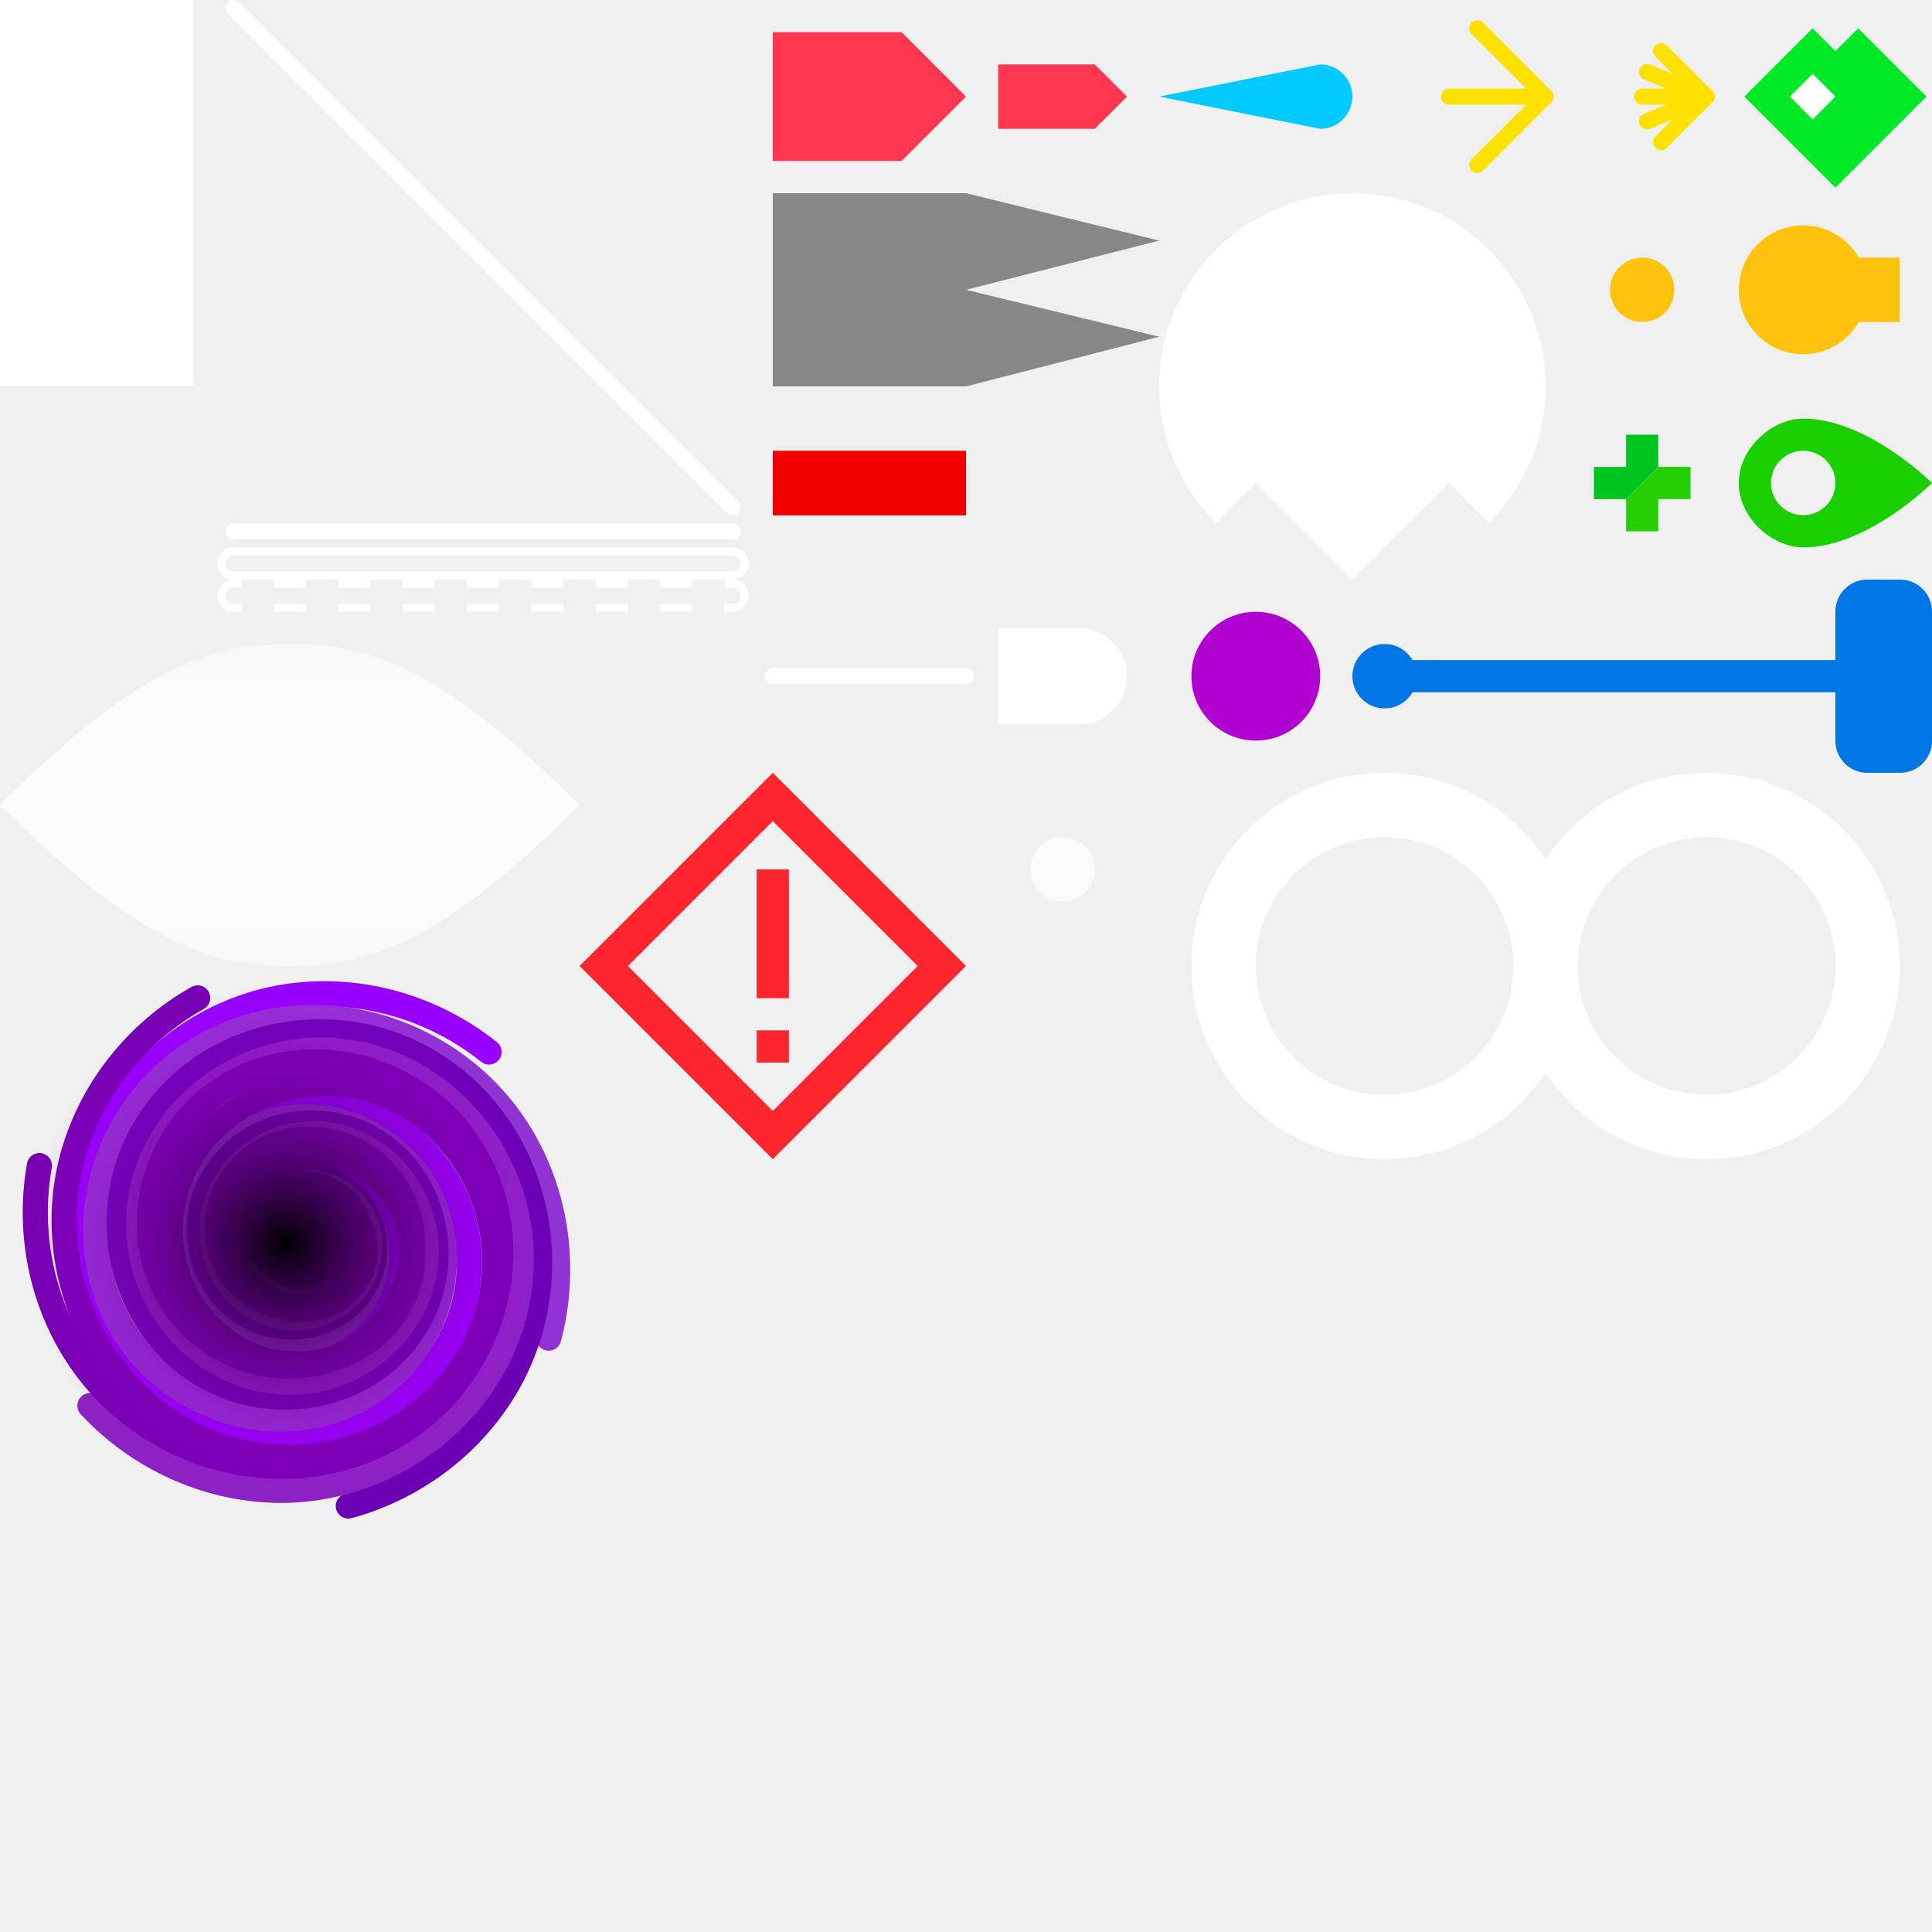
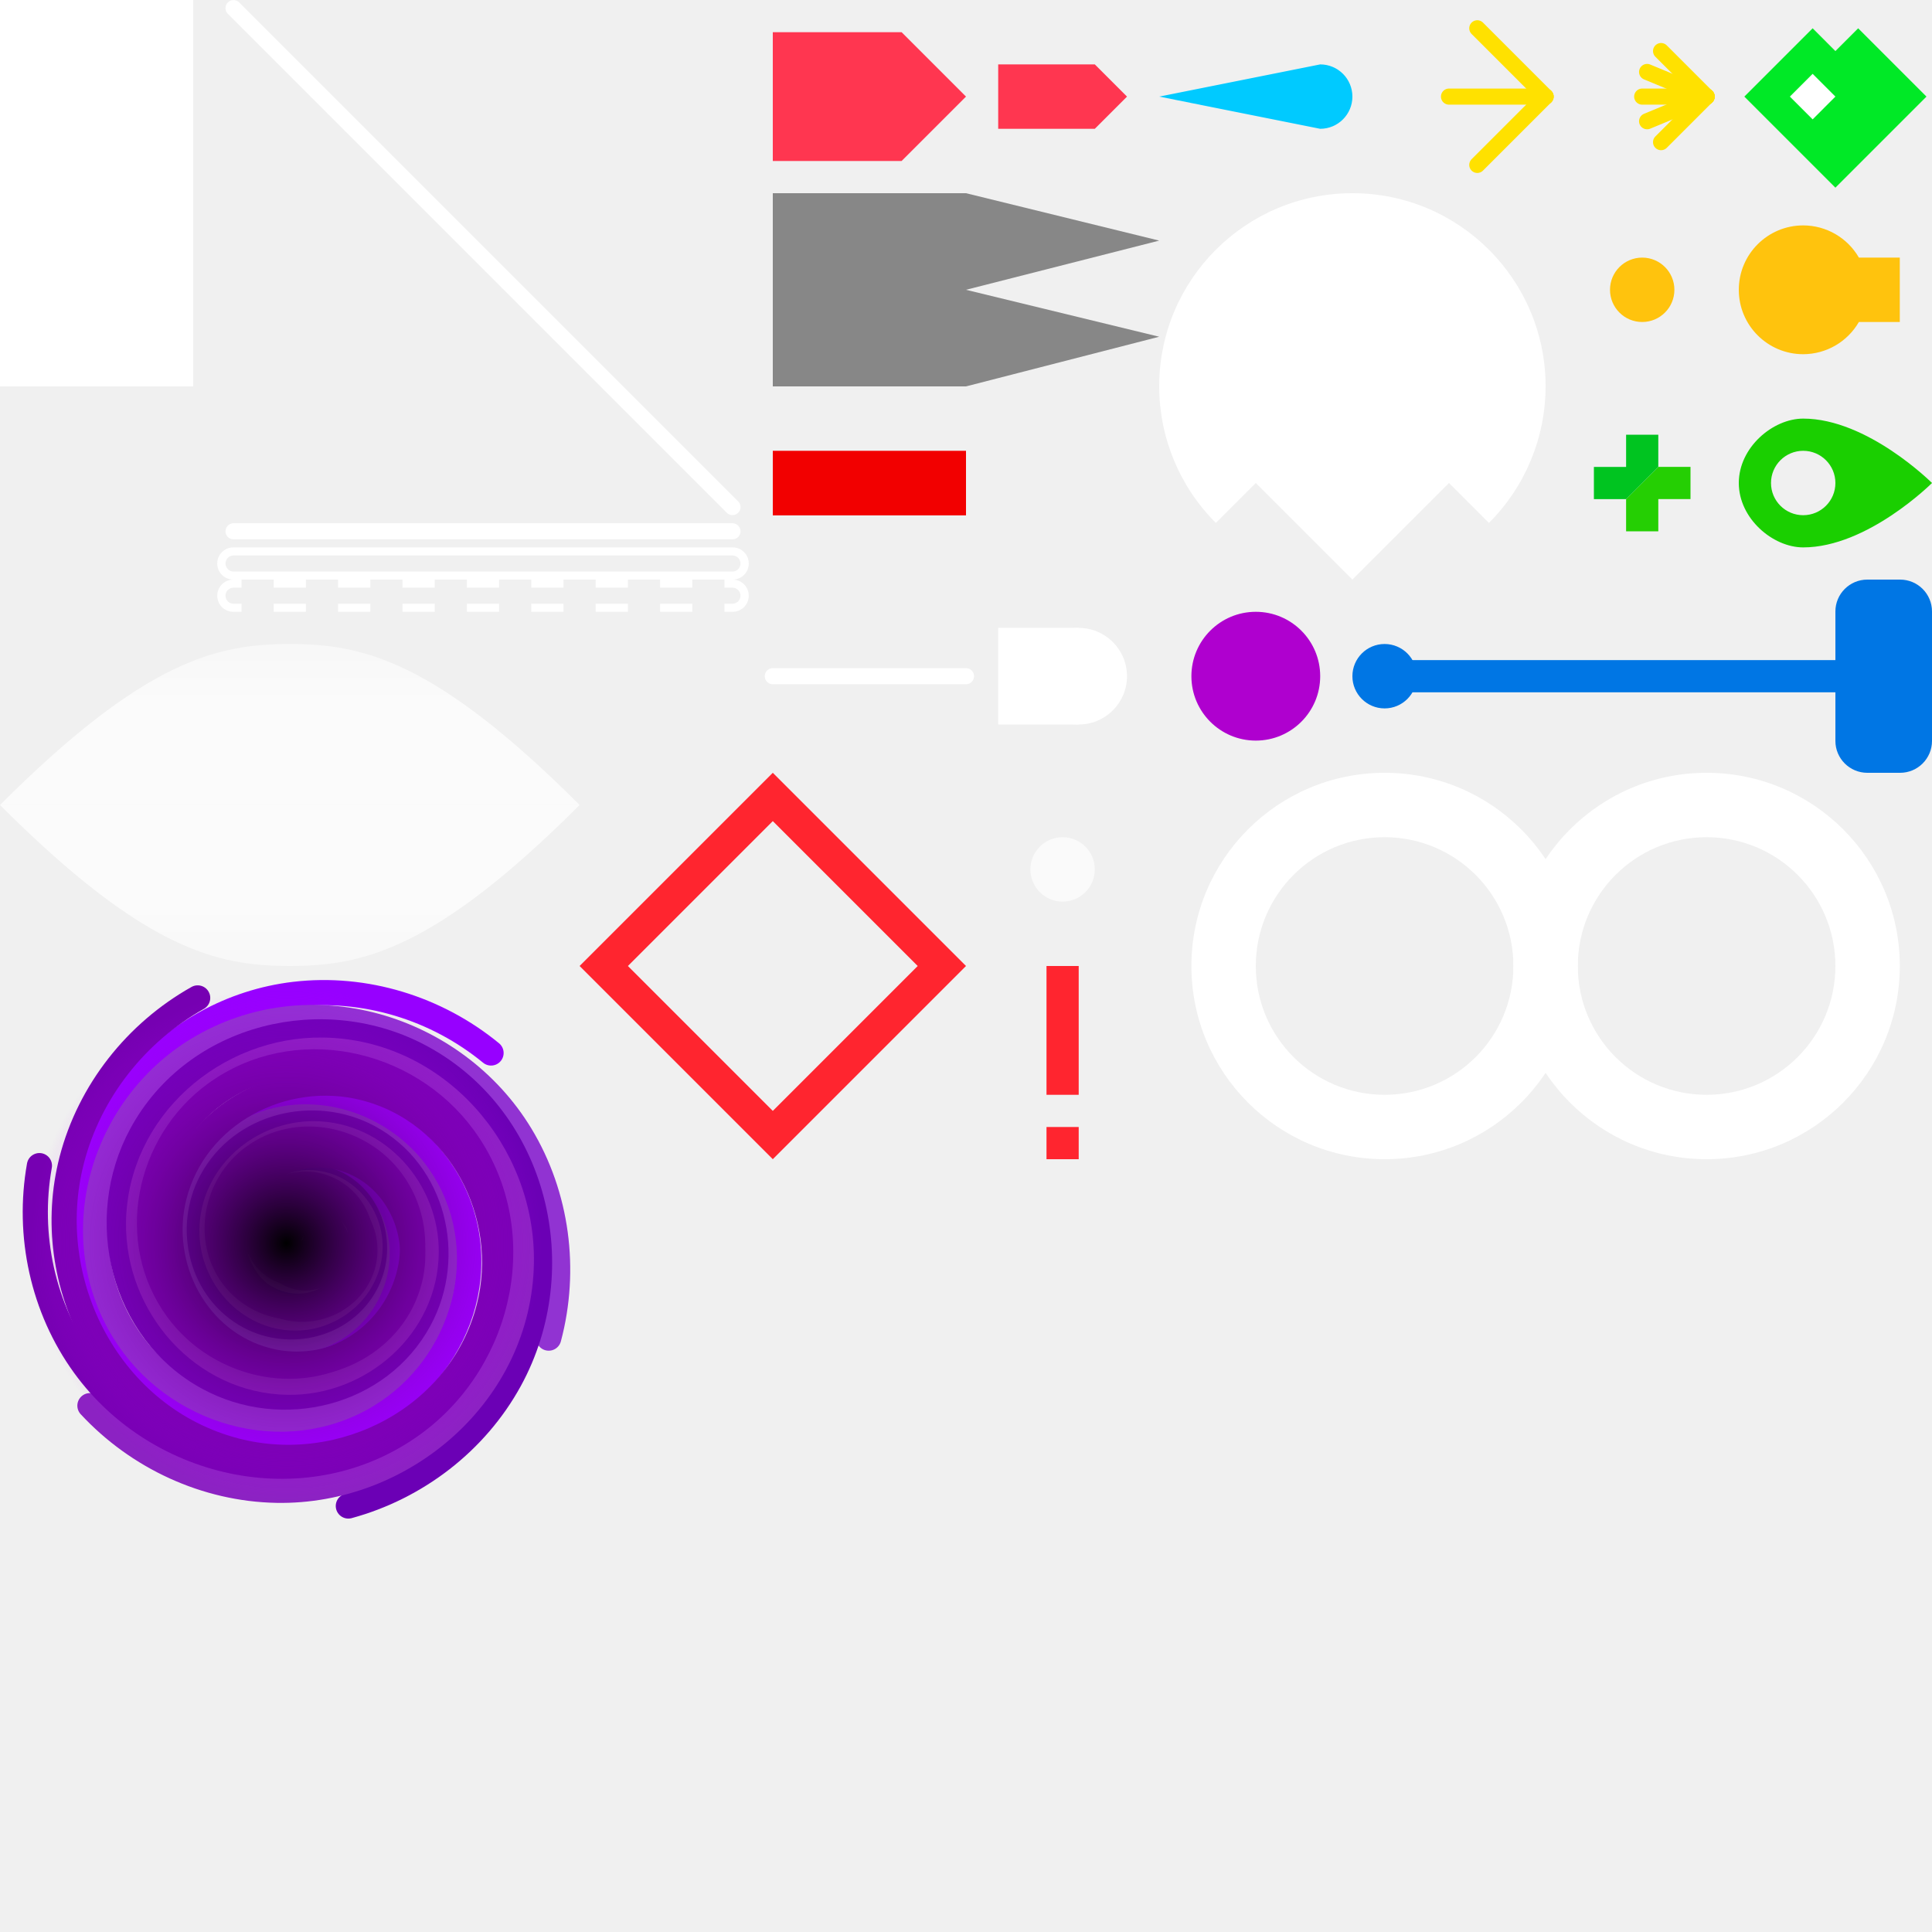
<svg xmlns="http://www.w3.org/2000/svg" xmlns:xlink="http://www.w3.org/1999/xlink" width="1920" height="1920" viewBox="0 0 508 508" version="1.1" id="svg8">
  <defs id="defs2">
    <linearGradient id="linearGradient4953">
      <stop style="stop-color:#000000;stop-opacity:1" offset="0" id="stop4949" />
      <stop style="stop-color:#c100ff;stop-opacity:0" offset="1" id="stop4951" />
    </linearGradient>
    <marker orient="auto" refY="0.0" refX="0.0" id="marker4883" style="overflow:visible;">
      <path id="path4881" d="M 0.0,0.0 L 5.0,-5.0 L -12.5,0.0 L 5.0,5.0 L 0.0,0.0 z " style="fill-rule:evenodd;stroke:#8000d5;stroke-width:1pt;stroke-opacity:1;fill:#8000d5;fill-opacity:1" transform="scale(0.8) rotate(180) translate(12.5,0)" />
    </marker>
    <marker orient="auto" refY="0.0" refX="0.0" id="Arrow1Lend" style="overflow:visible;">
      <path id="path4848" d="M 0.0,0.0 L 5.0,-5.0 L -12.5,0.0 L 5.0,5.0 L 0.0,0.0 z " style="fill-rule:evenodd;stroke:#8000d5;stroke-width:1pt;stroke-opacity:1;fill:#8000d5;fill-opacity:1" transform="scale(0.8) rotate(180) translate(12.5,0)" />
    </marker>
    <marker orient="auto" refY="0.0" refX="0.0" id="Arrow1Lstart" style="overflow:visible">
      <path id="path4540" d="M 0.0,0.0 L 5.0,-5.0 L -12.5,0.0 L 5.0,5.0 L 0.0,0.0 z " style="fill-rule:evenodd;stroke:#8000d5;stroke-width:1pt;stroke-opacity:1;fill:#8000d5;fill-opacity:1" transform="scale(0.8) translate(12.5,0)" />
    </marker>
    <marker orient="auto" refY="0.0" refX="0.0" id="Arrow2Lend" style="overflow:visible;">
      <path id="path4561" style="fill-rule:evenodd;stroke-width:0.625;stroke-linejoin:round;stroke:#8000d5;stroke-opacity:1;fill:#8000d5;fill-opacity:1" d="M 8.719,4.034 L -2.207,0.016 L 8.719,-4.002 C 6.973,-1.63 6.983,1.616 8.719,4.034 z " transform="scale(1.1) rotate(180) translate(1,0)" />
    </marker>
    <linearGradient id="linearGradient4563">
      <stop id="stop4559" offset="0" style="stop-color:#ffffff;stop-opacity:0.753" />
      <stop id="stop4561" offset="1" style="stop-color:#ffffff;stop-opacity:0;" />
    </linearGradient>
    <linearGradient xlink:href="#linearGradient4563" id="linearGradient4522" x1="127" y1="68.4" x2="127" y2="17.6" gradientUnits="userSpaceOnUse" gradientTransform="translate(-50.8,-93.13333)" />
    <linearGradient xlink:href="#linearGradient4563" id="linearGradient4567" gradientUnits="userSpaceOnUse" gradientTransform="matrix(1,0,0,-1,-50.8,94.46665)" x1="127" y1="68.4" x2="127" y2="17.6" />
    <radialGradient xlink:href="#linearGradient4953" id="radialGradient4955" cx="228.6" cy="119.2" fx="228.6" fy="119.2" r="76.2" gradientUnits="userSpaceOnUse" gradientTransform="matrix(0.8792194,-0.03938638,0.03970724,0.886382,-130.4059,19.22079)" />
  </defs>
  <g id="layer1" transform="translate(0,211)">
    <path style="color:#000000;font-style:normal;font-variant:normal;font-weight:normal;font-stretch:normal;font-size:medium;line-height:normal;font-family:sans-serif;font-variant-ligatures:normal;font-variant-position:normal;font-variant-caps:normal;font-variant-numeric:normal;font-variant-alternates:normal;font-feature-settings:normal;text-indent:0;text-align:start;text-decoration:none;text-decoration-line:none;text-decoration-style:solid;text-decoration-color:#000000;letter-spacing:normal;word-spacing:normal;text-transform:none;writing-mode:lr-tb;direction:ltr;text-orientation:mixed;dominant-baseline:auto;baseline-shift:baseline;text-anchor:start;white-space:normal;shape-padding:0;clip-rule:nonzero;display:inline;overflow:visible;visibility:visible;opacity:1;isolation:auto;mix-blend-mode:normal;color-interpolation:sRGB;color-interpolation-filters:linearRGB;solid-color:#000000;solid-opacity:1;vector-effect:none;fill:#ffffff;fill-opacity:1;fill-rule:nonzero;stroke:none;stroke-width:8.467;stroke-linecap:round;stroke-linejoin:round;stroke-miterlimit:4;stroke-dasharray:none;stroke-dashoffset:0;stroke-opacity:1;paint-order:normal;color-rendering:auto;image-rendering:auto;shape-rendering:auto;text-rendering:auto;enable-background:accumulate" d="m 61.412,-67.067 a 4.234,4.234 0 1 0 0,8.467 H 192.588 a 4.234,4.234 0 1 0 0,-8.467 z m -0.002,2.117 H 192.586 a 2.117,2.117 0 1 1 0,4.234 H 61.41 a 2.117,2.117 0 1 1 0,-4.234 z" id="path4489" />
    <path style="opacity:1;fill:#ff3650;fill-opacity:1;stroke:none;stroke-width:4.233;stroke-linecap:round;stroke-linejoin:round;stroke-miterlimit:4;stroke-dasharray:none;stroke-dashoffset:0;stroke-opacity:1;paint-order:normal" d="m 203.2,-202.533 h 33.867 L 254,-185.6 237.067,-168.667 H 203.2 Z" id="path4493" />
    <path style="opacity:1;fill:none;fill-opacity:1;stroke:#ffe100;stroke-width:4.233;stroke-linecap:round;stroke-linejoin:round;stroke-miterlimit:4;stroke-dasharray:none;stroke-dashoffset:0;stroke-opacity:1;paint-order:normal" d="M 388.439,-167.64 406.4,-185.6" id="path4495" />
    <path style="opacity:1;fill:none;fill-opacity:1;stroke:#ffe100;stroke-width:4.233;stroke-linecap:round;stroke-linejoin:round;stroke-miterlimit:4;stroke-dasharray:none;stroke-dashoffset:0;stroke-opacity:1;paint-order:normal" d="m 406.4,-185.6 -17.961,-17.961" id="path4499" />
    <path style="opacity:1;fill:none;fill-opacity:1;stroke:#ffe100;stroke-width:4.233;stroke-linecap:round;stroke-linejoin:round;stroke-miterlimit:4;stroke-dasharray:none;stroke-dashoffset:0;stroke-opacity:1;paint-order:normal" d="m 381,-185.6 h 25.4" id="path4495-4" />
    <path style="opacity:1;fill:#00caff;fill-opacity:1;stroke:none;stroke-width:4.233;stroke-linecap:round;stroke-linejoin:round;stroke-miterlimit:4;stroke-dasharray:none;stroke-dashoffset:0;stroke-opacity:1;paint-order:normal" d="m 347.133,-194.067 a 8.467,8.467 0 0 1 8.467,8.467 8.467,8.467 0 0 1 -8.467,8.467 L 304.8,-185.6 Z" id="path4516" />
    <path style="opacity:1;fill:none;fill-opacity:1;stroke:#ffe100;stroke-width:4.233;stroke-linecap:round;stroke-linejoin:round;stroke-miterlimit:4;stroke-dasharray:none;stroke-dashoffset:0;stroke-opacity:1;paint-order:normal" d="m 436.76,-173.626 11.974,-11.974" id="path4495-45" />
    <path style="opacity:1;fill:none;fill-opacity:1;stroke:#ffe100;stroke-width:4.233;stroke-linecap:round;stroke-linejoin:round;stroke-miterlimit:4;stroke-dasharray:none;stroke-dashoffset:0;stroke-opacity:1;paint-order:normal" d="m 448.733,-185.6 -11.974,-11.974" id="path4499-1" />
    <path style="opacity:1;fill:none;fill-opacity:1;stroke:#ffe100;stroke-width:4.233;stroke-linecap:round;stroke-linejoin:round;stroke-miterlimit:4;stroke-dasharray:none;stroke-dashoffset:0;stroke-opacity:1;paint-order:normal" d="m 431.8,-185.6 h 16.933" id="path4495-45-4" />
    <path id="path4560" d="m 433.089,-192.08 15.644,6.48" style="opacity:1;fill:none;fill-opacity:1;stroke:#ffe100;stroke-width:4.233;stroke-linecap:round;stroke-linejoin:round;stroke-miterlimit:4;stroke-dasharray:none;stroke-dashoffset:0;stroke-opacity:1;paint-order:normal" />
    <path style="opacity:1;fill:none;fill-opacity:1;stroke:#ffe100;stroke-width:4.233;stroke-linecap:round;stroke-linejoin:round;stroke-miterlimit:4;stroke-dasharray:none;stroke-dashoffset:0;stroke-opacity:1;paint-order:normal" d="m 433.089,-179.12 15.644,-6.48" id="path4562" />
    <rect style="opacity:1;fill:#ffffff;fill-opacity:1;stroke:none;stroke-width:4.233;stroke-linecap:round;stroke-linejoin:round;stroke-miterlimit:4;stroke-dasharray:none;stroke-dashoffset:0;stroke-opacity:1;paint-order:normal" id="rect4564" width="50.8" height="50.8" x="1.8147523e-007" y="-160.2" />
    <path style="opacity:1;fill:#ff3650;fill-opacity:1;stroke:none;stroke-width:4.233;stroke-linecap:round;stroke-linejoin:round;stroke-miterlimit:4;stroke-dasharray:none;stroke-dashoffset:0;stroke-opacity:1;paint-order:normal" d="m 262.467,-194.067 h 25.4 l 8.467,8.467 -8.467,8.467 h -25.4 v -16.933" id="path4568" />
    <path style="opacity:1;fill:#00e926;fill-opacity:1;stroke:none;stroke-width:4.233;stroke-linecap:round;stroke-linejoin:round;stroke-miterlimit:4;stroke-dasharray:none;stroke-dashoffset:0;stroke-opacity:1;paint-order:normal" d="m 458.653,-185.6 5.987,5.987 17.961,17.961 17.961,-17.961 5.987,-5.987 -17.961,-17.961 -5.987,5.987 -5.987,-5.987 z" id="rect4572" />
    <rect style="opacity:1;fill:#ffffff;fill-opacity:1;stroke:none;stroke-width:4.233;stroke-linecap:round;stroke-linejoin:round;stroke-miterlimit:4;stroke-dasharray:none;stroke-dashoffset:0;stroke-opacity:1;paint-order:normal" id="rect4579" width="8.467" height="8.467" x="464.022" y="201.544" transform="rotate(-45)" />
    <path style="opacity:1;fill:none;fill-opacity:1;stroke:#ffffff;stroke-width:4.233;stroke-linecap:round;stroke-linejoin:round;stroke-miterlimit:4;stroke-dasharray:none;stroke-dashoffset:0;stroke-opacity:1;paint-order:normal" d="M 61.405,-208.862 192.595,-77.671" id="path4489-9" />
    <rect style="opacity:1;fill:#ffffff;fill-opacity:1;stroke:none;stroke-width:4.233;stroke-linecap:round;stroke-linejoin:round;stroke-miterlimit:4;stroke-dasharray:none;stroke-dashoffset:0;stroke-opacity:1;paint-order:normal" id="rect4564-4" width="50.8" height="50.8" x="1.8146753e-007" y="-211" />
    <path style="opacity:1;fill:#ffc30d;fill-opacity:1;stroke:none;stroke-width:4.233;stroke-linecap:round;stroke-linejoin:round;stroke-miterlimit:4;stroke-dasharray:none;stroke-dashoffset:0;stroke-opacity:1;paint-order:normal" d="m 474.133,-151.733 a 16.933,16.933 0 0 1 14.647,8.467 h 10.753 v 16.933 h -10.76 a 16.933,16.933 0 0 1 -14.64,8.467 16.933,16.933 0 0 1 -16.933,-16.933 16.933,16.933 0 0 1 16.933,-16.933 z" id="path4572" />
    <path style="opacity:1;fill:#6c6c6c;fill-opacity:1;stroke:none;stroke-width:4.233;stroke-linecap:round;stroke-linejoin:round;stroke-miterlimit:4;stroke-dasharray:none;stroke-dashoffset:0;stroke-opacity:1;paint-order:normal" id="path4581" d="m -133.398,-234.331 1.307,15.598 -13.91,-7.177 -4.761,14.911 -10.105,-11.954 -10.105,11.954 -4.761,-14.911 -13.91,7.177 1.307,-15.598 -15.598,1.307 7.177,-13.91 -14.911,-4.761 11.954,-10.105 -11.954,-10.105 14.911,-4.761 -7.177,-13.91 15.598,1.307 -1.307,-15.598 13.91,7.177 4.761,-14.911 10.105,11.954 10.105,-11.954 4.761,14.911 13.91,-7.177 -1.307,15.598 15.598,-1.307 -7.177,13.91 14.911,4.761 -11.954,10.105 11.954,10.105 -14.911,4.761 7.177,13.91 z" />
    <path style="opacity:1;fill:#ffffff;fill-opacity:0.987;stroke:none;stroke-width:4.233;stroke-linecap:round;stroke-linejoin:round;stroke-miterlimit:4;stroke-dasharray:none;stroke-dashoffset:0;stroke-opacity:1;paint-order:normal" d="M -105.682,59.933 H -4.082 V 161.533 l -16.933,-16.933 -16.933,16.933 -16.933,-16.933 -16.933,16.933 -16.933,-16.933 -16.933,16.933 V 59.933" id="path4583" />
    <path style="opacity:1;fill:#23ce00;fill-opacity:0.987;stroke:none;stroke-width:4.233;stroke-linecap:round;stroke-linejoin:round;stroke-miterlimit:4;stroke-dasharray:none;stroke-dashoffset:0;stroke-opacity:1;paint-order:normal" d="m 427.567,-79.767 v 8.467 h 8.467 v -8.467 H 444.5 v -8.467 h -8.467 z" id="rect4585" />
    <path style="opacity:1;fill:#00c420;fill-opacity:1;stroke:none;stroke-width:4.233;stroke-linecap:round;stroke-linejoin:round;stroke-miterlimit:4;stroke-dasharray:none;stroke-dashoffset:0;stroke-opacity:1;paint-order:normal" d="m 436.033,-88.233 v -8.467 h -8.467 v 8.467 H 419.1 v 8.467 h 8.467 z" id="rect4585-0" />
    <path style="opacity:1;fill:url(#linearGradient4522);fill-opacity:1;stroke:none;stroke-width:4.233;stroke-linecap:round;stroke-linejoin:round;stroke-miterlimit:4;stroke-dasharray:none;stroke-dashoffset:0;stroke-opacity:1;paint-order:normal" d="m 76.2,-41.667 c -19.05,0 -38.1,4.233 -76.2,42.333 h 152.4 c -38.1,-38.1 -57.15,-42.333 -76.2,-42.333 z" id="path4514" />
    <path id="path4565" d="M 76.2,43 C 57.15,43 38.1,38.767 0,0.667 h 152.4 c -38.1,38.1 -57.15,42.333 -76.2,42.333 z" style="opacity:1;fill:url(#linearGradient4567);fill-opacity:1;stroke:none;stroke-width:4.233;stroke-linecap:round;stroke-linejoin:round;stroke-miterlimit:4;stroke-dasharray:none;stroke-dashoffset:0;stroke-opacity:1;paint-order:normal" />
    <rect style="opacity:1;fill:#ffffff;fill-opacity:1;stroke:none;stroke-width:4.233;stroke-linecap:round;stroke-linejoin:round;stroke-miterlimit:4;stroke-dasharray:none;stroke-dashoffset:0;stroke-opacity:1;paint-order:normal" id="rect4521" width="21.158" height="25.4" x="262.467" y="-45.9" />
    <circle style="opacity:1;fill:#ffffff;fill-opacity:1;stroke:none;stroke-width:4.233;stroke-linecap:round;stroke-linejoin:round;stroke-miterlimit:4;stroke-dasharray:none;stroke-dashoffset:0;stroke-opacity:1;paint-order:normal" id="path4523" cx="283.633" cy="-33.2" r="12.7" />
    <rect style="opacity:1;fill:#ffffff;fill-opacity:1;stroke:none;stroke-width:4.233;stroke-linecap:round;stroke-linejoin:round;stroke-miterlimit:4;stroke-dasharray:none;stroke-dashoffset:0;stroke-opacity:1;paint-order:normal" id="rect4525" width="50.8" height="50.8" x="-2.018" y="-129.88" transform="rotate(-45)" />
    <circle style="opacity:1;fill:#ffc30d;fill-opacity:1;stroke:none;stroke-width:4.233;stroke-linecap:round;stroke-linejoin:round;stroke-miterlimit:4;stroke-dasharray:none;stroke-dashoffset:0;stroke-opacity:1;paint-order:normal" id="path4517" cx="431.8" cy="-134.8" r="8.467" />
    <path style="opacity:1;fill:#1acf00;fill-opacity:1;stroke:none;stroke-width:4.233;stroke-linecap:round;stroke-linejoin:round;stroke-miterlimit:4;stroke-dasharray:none;stroke-dashoffset:0;stroke-opacity:1;paint-order:normal" d="m 474.133,-100.933 c -7.982,0 -16.933,7.581 -16.933,16.933 0,9.352 8.951,16.933 16.933,16.933 16.933,-5e-6 33.867,-16.933 33.867,-16.933 0,0 -16.933,-16.933 -33.867,-16.933 z m 0,8.467 a 8.467,8.467 0 0 1 8.467,8.467 8.467,8.467 0 0 1 -8.467,8.467 8.467,8.467 0 0 1 -8.467,-8.467 8.467,8.467 0 0 1 8.467,-8.467 z" id="path4516-7" />
    <rect style="opacity:1;fill:#0076e4;fill-opacity:1;stroke:none;stroke-width:4.233;stroke-linecap:round;stroke-linejoin:round;stroke-miterlimit:4;stroke-dasharray:none;stroke-dashoffset:0;stroke-opacity:1;paint-order:normal" id="rect4531" width="143.933" height="8.467" x="364.067" y="-37.433" />
    <rect style="opacity:1;fill:#0076e4;fill-opacity:1;stroke:none;stroke-width:4.233;stroke-linecap:round;stroke-linejoin:round;stroke-miterlimit:4;stroke-dasharray:none;stroke-dashoffset:0;stroke-opacity:1;paint-order:normal" id="rect4533" width="25.4" height="50.8" x="482.6" y="-58.6" ry="8.386" />
    <circle style="opacity:1;fill:#0076e4;fill-opacity:1;stroke:none;stroke-width:4.233;stroke-linecap:round;stroke-linejoin:round;stroke-miterlimit:4;stroke-dasharray:none;stroke-dashoffset:0;stroke-opacity:1;paint-order:normal" id="path4539" cx="364.067" cy="-33.2" r="8.467" />
    <ellipse style="opacity:1;fill:#af00cf;fill-opacity:1;stroke:none;stroke-width:4.233;stroke-linecap:round;stroke-linejoin:round;stroke-miterlimit:4;stroke-dasharray:none;stroke-dashoffset:0;stroke-opacity:1;paint-order:normal" id="path4541" cx="330.2" cy="-33.2" rx="16.933" ry="16.933" />
    <ellipse style="opacity:1;fill:#ffffff;fill-opacity:0.667;stroke:none;stroke-width:4.233;stroke-linecap:round;stroke-linejoin:round;stroke-miterlimit:4;stroke-dasharray:none;stroke-dashoffset:0;stroke-opacity:1;paint-order:normal" id="path4543" cx="-17.6" cy="279.4" transform="rotate(-90)" rx="8.467" ry="8.467" />
    <path style="opacity:1;fill:#ffffff;fill-opacity:1;stroke:none;stroke-width:4.233;stroke-linecap:round;stroke-linejoin:round;stroke-miterlimit:4;stroke-dasharray:none;stroke-dashoffset:0;stroke-opacity:1;paint-order:normal" d="m 364.067,-7.8 a 50.8,50.8 0 0 0 -50.8,50.8 50.8,50.8 0 0 0 50.8,50.8 50.8,50.8 0 0 0 50.8,-50.8 50.8,50.8 0 0 0 -50.8,-50.8 z m 0,16.933 A 33.867,33.867 0 0 1 397.933,43 33.867,33.867 0 0 1 364.067,76.867 33.867,33.867 0 0 1 330.2,43 33.867,33.867 0 0 1 364.067,9.133 Z" id="path4547" />
    <path id="path4552" d="m 448.733,-7.8 a 50.8,50.8 0 0 0 -50.8,50.8 50.8,50.8 0 0 0 50.8,50.8 50.8,50.8 0 0 0 50.8,-50.8 50.8,50.8 0 0 0 -50.8,-50.8 z m 0,16.933 A 33.867,33.867 0 0 1 482.6,43 33.867,33.867 0 0 1 448.733,76.867 33.867,33.867 0 0 1 414.867,43 33.867,33.867 0 0 1 448.733,9.133 Z" style="opacity:1;fill:#ffffff;fill-opacity:1;stroke:none;stroke-width:4.233;stroke-linecap:round;stroke-linejoin:round;stroke-miterlimit:4;stroke-dasharray:none;stroke-dashoffset:0;stroke-opacity:1;paint-order:normal" />
    <path style="opacity:1;fill:#ffffff;fill-opacity:1;stroke:none;stroke-width:4.233;stroke-linecap:round;stroke-linejoin:round;stroke-miterlimit:4;stroke-dasharray:none;stroke-dashoffset:0;stroke-opacity:1;paint-order:normal" d="m 618.067,26.067 c -23.923,1.085 -50.8,22.744 -50.8,50.8 10e-6,28.056 26.877,49.715 50.8,50.8 22.02,0.999 50.8,-42.333 50.8,-42.333 0,0 28.78,43.332 50.8,42.333 23.923,-1.085 50.8,-22.744 50.8,-50.8 0,-28.056 -26.877,-49.715 -50.8,-50.8 -22.02,-0.999 -50.8,42.333 -50.8,42.333 0,0 -28.78,-43.332 -50.8,-42.333 z m 0,16.933 c 17.616,-0.799 40.64,33.867 40.64,33.867 0,0 -23.024,34.666 -40.64,33.867 C 602.118,110.01 584.2,95.571 584.2,76.867 c -1e-5,-18.704 17.918,-33.143 33.867,-33.867 z m 101.6,0 c 15.948,0.723 33.867,15.163 33.867,33.867 0,18.704 -17.918,33.143 -33.867,33.867 -17.616,0.799 -40.64,-33.867 -40.64,-33.867 0,0 23.024,-34.666 40.64,-33.867 z" id="path4557" />
    <path style="opacity:1;fill:#ffffff;fill-opacity:1;stroke:none;stroke-width:4.233;stroke-linecap:round;stroke-linejoin:round;stroke-miterlimit:4;stroke-dasharray:none;stroke-dashoffset:0;stroke-opacity:1;paint-order:normal" d="m 355.6,-160.2 a 50.8,50.8 0 0 0 -50.8,50.8 50.8,50.8 0 0 0 14.901,35.899 L 330.2,-84 l 25.4,25.4 25.4,-25.4 10.499,10.499 A 50.8,50.8 0 0 0 406.4,-109.4 a 50.8,50.8 0 0 0 -50.8,-50.8 z" id="path4526" />
    <path style="opacity:1;fill:#ffffff;fill-opacity:1;stroke:none;stroke-width:4.233;stroke-linecap:round;stroke-linejoin:round;stroke-miterlimit:4;stroke-dasharray:none;stroke-dashoffset:0;stroke-opacity:1;paint-order:normal" d="m -101.6,186.933 a 50.8,50.8 0 0 0 -50.8,50.8 50.8,50.8 0 0 0 8.467,28.026 v -2.626 L -127,280.067 l 8.467,-8.467 16.933,16.933 16.933,-16.933 8.467,8.467 16.933,-16.933 c 0,0 -0.066,1.217 -0.153,2.871 a 50.8,50.8 0 0 0 8.62,-28.271 50.8,50.8 0 0 0 -50.8,-50.8 z" id="path4531" />
    <rect style="opacity:1;fill:#f20000;fill-opacity:1;stroke:none;stroke-width:4.233;stroke-linecap:round;stroke-linejoin:round;stroke-miterlimit:4;stroke-dasharray:none;stroke-dashoffset:0;stroke-opacity:1;paint-order:normal" id="rect4528" width="50.8" height="16.933" x="203.2" y="-92.467" />
    <rect style="opacity:1;fill:#f20000;fill-opacity:1;stroke:none;stroke-width:4.233;stroke-linecap:round;stroke-linejoin:round;stroke-miterlimit:4;stroke-dasharray:none;stroke-dashoffset:0;stroke-opacity:1;paint-order:normal" id="rect4530" width="50.8" height="4.465" x="203.2" y="-79.999" />
    <rect style="opacity:1;fill:#878787;fill-opacity:1;stroke:none;stroke-width:4.233;stroke-linecap:round;stroke-linejoin:round;stroke-miterlimit:4;stroke-dasharray:none;stroke-dashoffset:0;stroke-opacity:1;paint-order:normal" id="rect4529" width="50.8" height="50.8" x="203.2" y="-160.2" />
    <path style="opacity:1;fill:#878787;fill-opacity:1;stroke:none;stroke-width:4.233;stroke-linecap:round;stroke-linejoin:round;stroke-miterlimit:4;stroke-dasharray:none;stroke-dashoffset:0;stroke-opacity:1;paint-order:normal" d="m 254,-160.2 50.8,12.464 -50.8,12.936 50.8,12.341 -50.8,13.059 v -50.8" id="path4532" />
-     <path style="fill:none;fill-rule:evenodd;stroke:#9700ff;stroke-width:7.096;stroke-linecap:round;stroke-miterlimit:4;stroke-dasharray:none;stroke-opacity:1" id="path4931" d="m 230.539,122.834 c -2.062,1.431 -4.912,0.701 -6.3,-1.308 -1.708,-2.472 -0.831,-5.884 1.579,-7.541 2.954,-2.032 7.024,-0.983 8.997,1.899 2.41,3.519 1.158,8.36 -2.275,10.701 -4.179,2.85 -9.919,1.361 -12.689,-2.718 -3.36,-4.947 -1.595,-11.734 3.236,-15.002 5.84,-3.951 13.841,-1.865 17.686,3.84 4.634,6.875 2.174,16.281 -4.544,20.793 -8.072,5.421 -19.101,2.529 -24.381,-5.361 -6.325,-9.451 -2.934,-22.351 6.308,-28.515 11.039,-7.362 26.089,-3.397 33.267,7.402 8.55,12.862 3.924,30.377 -8.662,38.717 -14.951,9.906 -35.288,4.522 -44.954,-10.112 -11.452,-17.339 -5.201,-40.9 11.775,-52.079 20.063,-13.212 47.299,-5.97 60.2,13.68 15.209,23.165 6.839,54.581 -15.856,69.439 -26.691,17.474 -62.854,7.819 -79.93,-18.337 -20.036,-30.69 -8.923,-72.235 21.16,-91.822 16.724,-10.889 37.599,-14.275 56.992,-9.781" transform="matrix(0.8404073,0.4032568,-0.4032568,0.8404073,-64.47455,-75.33881)" />
+     <path style="fill:none;fill-rule:evenodd;stroke:#9700ff;stroke-width:7.096;stroke-linecap:round;stroke-miterlimit:4;stroke-dasharray:none;stroke-opacity:1" id="path4931" d="m 230.539,122.834 c -2.062,1.431 -4.912,0.701 -6.3,-1.308 -1.708,-2.472 -0.831,-5.884 1.579,-7.541 2.954,-2.032 7.024,-0.983 8.997,1.899 2.41,3.519 1.158,8.36 -2.275,10.701 -4.179,2.85 -9.919,1.361 -12.689,-2.718 -3.36,-4.947 -1.595,-11.734 3.236,-15.002 5.84,-3.951 13.841,-1.865 17.686,3.84 4.634,6.875 2.174,16.281 -4.544,20.793 -8.072,5.421 -19.101,2.529 -24.381,-5.361 -6.325,-9.451 -2.934,-22.351 6.308,-28.515 11.039,-7.362 26.089,-3.397 33.267,7.402 8.55,12.862 3.924,30.377 -8.662,38.717 -14.951,9.906 -35.288,4.522 -44.954,-10.112 -11.452,-17.339 -5.201,-40.9 11.775,-52.079 20.063,-13.212 47.299,-5.97 60.2,13.68 15.209,23.165 6.839,54.581 -15.856,69.439 -26.691,17.474 -62.854,7.819 -79.93,-18.337 -20.036,-30.69 -8.923,-72.235 21.16,-91.822 16.724,-10.889 37.599,-14.275 56.992,-9.781" transform="matrix(0.835171,0.4139925,-0.4139925,0.835171,-62.1234,-77.54174)" />
    <path transform="matrix(-0.03034794,0.9316541,-0.9316541,-0.03034794,195.4676,-92.65186)" d="m 230.539,122.834 c -2.062,1.431 -4.912,0.701 -6.3,-1.308 -1.708,-2.472 -0.831,-5.884 1.579,-7.541 2.954,-2.032 7.024,-0.983 8.997,1.899 2.41,3.519 1.158,8.36 -2.275,10.701 -4.179,2.85 -9.919,1.361 -12.689,-2.718 -3.36,-4.947 -1.595,-11.734 3.236,-15.002 5.84,-3.951 13.841,-1.865 17.686,3.84 4.634,6.875 2.174,16.281 -4.544,20.793 -8.072,5.421 -19.101,2.529 -24.381,-5.361 -6.325,-9.451 -2.934,-22.351 6.308,-28.515 11.039,-7.362 26.089,-3.397 33.267,7.402 8.55,12.862 3.924,30.377 -8.662,38.717 -14.951,9.906 -35.288,4.522 -44.954,-10.112 -11.452,-17.339 -5.201,-40.9 11.775,-52.079 20.063,-13.212 47.299,-5.97 60.2,13.68 15.209,23.165 6.839,54.581 -15.856,69.439 -26.691,17.474 -62.854,7.819 -79.93,-18.337 -20.036,-30.69 -8.923,-72.235 21.16,-91.822 16.724,-10.889 37.599,-14.275 56.992,-9.781" id="path4933" style="fill:none;fill-rule:evenodd;stroke:#9133d2;stroke-width:7.096;stroke-linecap:round;stroke-miterlimit:4;stroke-dasharray:none;stroke-opacity:1" />
    <path style="fill:none;fill-rule:evenodd;stroke:#6b00b5;stroke-width:7.096;stroke-linecap:round;stroke-miterlimit:4;stroke-dasharray:none;stroke-opacity:1" id="path4935" d="m 230.539,122.834 c -2.062,1.431 -4.912,0.701 -6.3,-1.308 -1.708,-2.472 -0.831,-5.884 1.579,-7.541 2.954,-2.032 7.024,-0.983 8.997,1.899 2.41,3.519 1.158,8.36 -2.275,10.701 -4.179,2.85 -9.919,1.361 -12.689,-2.718 -3.36,-4.947 -1.595,-11.734 3.236,-15.002 5.84,-3.951 13.841,-1.865 17.686,3.84 4.634,6.875 2.174,16.281 -4.544,20.793 -8.072,5.421 -19.101,2.529 -24.381,-5.361 -6.325,-9.451 -2.934,-22.351 6.308,-28.515 11.039,-7.362 26.089,-3.397 33.267,7.402 8.55,12.862 3.924,30.377 -8.662,38.717 -14.951,9.906 -35.288,4.522 -44.954,-10.112 -11.452,-17.339 -5.201,-40.9 11.775,-52.079 20.063,-13.212 47.299,-5.97 60.2,13.68 15.209,23.165 6.839,54.581 -15.856,69.439 -26.691,17.474 -62.854,7.819 -79.93,-18.337 -20.036,-30.69 -8.923,-72.235 21.16,-91.822 16.724,-10.889 37.599,-14.275 56.992,-9.781" transform="matrix(-0.8210386,0.4413572,-0.4413572,-0.8210386,319.241,112.0667)" />
    <path transform="matrix(-0.7716777,-0.52289,0.52289,-0.7716777,193.7873,326.5086)" d="m 230.539,122.834 c -2.062,1.431 -4.912,0.701 -6.3,-1.308 -1.708,-2.472 -0.831,-5.884 1.579,-7.541 2.954,-2.032 7.024,-0.983 8.997,1.899 2.41,3.519 1.158,8.36 -2.275,10.701 -4.179,2.85 -9.919,1.361 -12.689,-2.718 -3.36,-4.947 -1.595,-11.734 3.236,-15.002 5.84,-3.951 13.841,-1.865 17.686,3.84 4.634,6.875 2.174,16.281 -4.544,20.793 -8.072,5.421 -19.101,2.529 -24.381,-5.361 -6.325,-9.451 -2.934,-22.351 6.308,-28.515 11.039,-7.362 26.089,-3.397 33.267,7.402 8.55,12.862 3.924,30.377 -8.662,38.717 -14.951,9.906 -35.288,4.522 -44.954,-10.112 -11.452,-17.339 -5.201,-40.9 11.775,-52.079 20.063,-13.212 47.299,-5.97 60.2,13.68 15.209,23.165 6.839,54.581 -15.856,69.439 -26.691,17.474 -62.854,7.819 -79.93,-18.337 -20.036,-30.69 -8.923,-72.235 21.16,-91.822 16.724,-10.889 37.599,-14.275 56.992,-9.781" id="path4937" style="fill:none;fill-rule:evenodd;stroke:#8c22c3;stroke-width:7.096;stroke-linecap:round;stroke-miterlimit:4;stroke-dasharray:none;stroke-opacity:1" />
    <path style="fill:none;fill-rule:evenodd;stroke:#7600b2;stroke-width:7.096;stroke-linecap:round;stroke-miterlimit:4;stroke-dasharray:none;stroke-opacity:1" id="path4939" d="m 230.539,122.834 c -2.062,1.431 -4.912,0.701 -6.3,-1.308 -1.708,-2.472 -0.831,-5.884 1.579,-7.541 2.954,-2.032 7.024,-0.983 8.997,1.899 2.41,3.519 1.158,8.36 -2.275,10.701 -4.179,2.85 -9.919,1.361 -12.689,-2.718 -3.36,-4.947 -1.595,-11.734 3.236,-15.002 5.84,-3.951 13.841,-1.865 17.686,3.84 4.634,6.875 2.174,16.281 -4.544,20.793 -8.072,5.421 -19.101,2.529 -24.381,-5.361 -6.325,-9.451 -2.934,-22.351 6.308,-28.515 11.039,-7.362 26.089,-3.397 33.267,7.402 8.55,12.862 3.924,30.377 -8.662,38.717 -14.951,9.906 -35.288,4.522 -44.954,-10.112 -11.452,-17.339 -5.201,-40.9 11.775,-52.079 20.063,-13.212 47.299,-5.97 60.2,13.68 15.209,23.165 6.839,54.581 -15.856,69.439 -26.691,17.474 -62.854,7.819 -79.93,-18.337 -20.036,-30.69 -8.923,-72.235 21.16,-91.822 16.724,-10.889 37.599,-14.275 56.992,-9.781" transform="matrix(-0.04758026,-0.9309332,0.9309332,-0.04758026,-21.14039,332.4436)" />
    <path transform="matrix(0.6884986,-0.6283869,0.6283869,0.6884986,-150.9899,177.6663)" d="m 230.539,122.834 c -2.062,1.431 -4.912,0.701 -6.3,-1.308 -1.708,-2.472 -0.831,-5.884 1.579,-7.541 2.954,-2.032 7.024,-0.983 8.997,1.899 2.41,3.519 1.158,8.36 -2.275,10.701 -4.179,2.85 -9.919,1.361 -12.689,-2.718 -3.36,-4.947 -1.595,-11.734 3.236,-15.002 5.84,-3.951 13.841,-1.865 17.686,3.84 4.634,6.875 2.174,16.281 -4.544,20.793 -8.072,5.421 -19.101,2.529 -24.381,-5.361 -6.325,-9.451 -2.934,-22.351 6.308,-28.515 11.039,-7.362 26.089,-3.397 33.267,7.402 8.55,12.862 3.924,30.377 -8.662,38.717 -14.951,9.906 -35.288,4.522 -44.954,-10.112 -11.452,-17.339 -5.201,-40.9 11.775,-52.079 20.063,-13.212 47.299,-5.97 60.2,13.68 15.209,23.165 6.839,54.581 -15.856,69.439 -26.691,17.474 -62.854,7.819 -79.93,-18.337 -20.036,-30.69 -8.923,-72.235 21.16,-91.822 16.724,-10.889 37.599,-14.275 56.992,-9.781" id="path4943" style="fill:none;fill-rule:evenodd;stroke:#7600b2;stroke-width:7.096;stroke-linecap:round;stroke-miterlimit:4;stroke-dasharray:none;stroke-opacity:1" />
    <circle style="opacity:1;fill:#540071;fill-opacity:1;stroke:none;stroke-width:4.233;stroke-linecap:round;stroke-linejoin:round;stroke-miterlimit:4;stroke-dasharray:none;stroke-dashoffset:0;stroke-opacity:1;paint-order:normal" id="path4534" cx="-118.533" cy="-24.733" r="50.8" />
    <path id="path4957" d="m 203.201,-33.2 50.799,-1e-5" style="opacity:1;fill:none;fill-opacity:1;stroke:#ffffff;stroke-width:4.233;stroke-linecap:round;stroke-linejoin:round;stroke-miterlimit:4;stroke-dasharray:none;stroke-dashoffset:0;stroke-opacity:1;paint-order:normal" />
    <path style="opacity:1;fill:#c100ff;fill-opacity:0;stroke:none;stroke-width:8.467;stroke-linecap:round;stroke-linejoin:miter;stroke-miterlimit:4;stroke-dasharray:none;stroke-dashoffset:0;stroke-opacity:1;paint-order:normal" d="m 61.413,-67.067 131.177,-10e-6" id="path4959" />
    <path id="path4961" d="m -48.655,-251.216 131.177,-1e-5" style="opacity:1;fill:none;fill-opacity:1;stroke:#ffffff;stroke-width:4.233;stroke-linecap:round;stroke-linejoin:round;stroke-miterlimit:4;stroke-dasharray:none;stroke-dashoffset:0;stroke-opacity:1;paint-order:normal" />
    <path id="path4963" d="m -48.655,-251.216 131.177,-1e-5" style="opacity:1;fill:#c100ff;fill-opacity:0;stroke:none;stroke-width:6.615;stroke-linecap:round;stroke-linejoin:miter;stroke-miterlimit:4;stroke-dasharray:none;stroke-dashoffset:0;stroke-opacity:1;paint-order:normal" />
    <path style="opacity:1;fill:#c100ff;fill-opacity:0;stroke:none;stroke-width:6.615;stroke-linecap:round;stroke-linejoin:miter;stroke-miterlimit:4;stroke-dasharray:none;stroke-dashoffset:0;stroke-opacity:1;paint-order:normal" d="m 61.411,-67.067 131.177,-1e-5" id="path4967" />
    <path style="opacity:1;fill:none;fill-opacity:1;stroke:#ffffff;stroke-width:4.233;stroke-linecap:round;stroke-linejoin:round;stroke-miterlimit:4;stroke-dasharray:none;stroke-dashoffset:0;stroke-opacity:1;paint-order:normal" d="m 61.411,-71.303 131.177,-1e-5" id="path4978" />
    <path style="color:#000000;font-style:normal;font-variant:normal;font-weight:normal;font-stretch:normal;font-size:medium;line-height:normal;font-family:sans-serif;font-variant-ligatures:normal;font-variant-position:normal;font-variant-caps:normal;font-variant-numeric:normal;font-variant-alternates:normal;font-feature-settings:normal;text-indent:0;text-align:start;text-decoration:none;text-decoration-line:none;text-decoration-style:solid;text-decoration-color:#000000;letter-spacing:normal;word-spacing:normal;text-transform:none;writing-mode:lr-tb;direction:ltr;text-orientation:mixed;dominant-baseline:auto;baseline-shift:baseline;text-anchor:start;white-space:normal;shape-padding:0;clip-rule:nonzero;display:inline;overflow:visible;visibility:visible;opacity:1;isolation:auto;mix-blend-mode:normal;color-interpolation:sRGB;color-interpolation-filters:linearRGB;solid-color:#000000;solid-opacity:1;vector-effect:none;fill:#ffffff;fill-opacity:1;fill-rule:nonzero;stroke:none;stroke-width:8.467;stroke-linecap:round;stroke-linejoin:round;stroke-miterlimit:4;stroke-dasharray:none;stroke-dashoffset:0;stroke-opacity:1;paint-order:normal;color-rendering:auto;image-rendering:auto;shape-rendering:auto;text-rendering:auto;enable-background:accumulate" d="m 61.412,-58.599 a 4.234,4.234 0 0 0 -4.291,4.233 4.234,4.234 0 0 0 4.291,4.233 h 2.088 v -2.117 h -2.089 -5.18e-4 a 2.117,2.117 0 0 1 -2.119,-2.116 2.117,2.117 0 0 1 2.119,-2.116 h 5.18e-4 2.089 v -2.117 z m 10.555,0 v 2.117 h 8.467 v -2.117 z m 16.933,0 v 2.117 h 8.467 v -2.117 z m 16.933,0 v 2.117 H 114.3 v -2.117 z m 16.933,0 v 2.117 h 8.467 v -2.117 z m 16.933,0 v 2.117 h 8.467 v -2.117 z m 16.933,0 v 2.117 H 165.1 v -2.117 z m 16.933,0 v 2.117 h 8.467 v -2.117 z m 16.933,0 v 2.117 h 2.086 a 2.117,2.117 0 0 1 2.119,2.116 2.117,2.117 0 0 1 -2.119,2.116 H 190.5 v 2.117 h 2.088 a 4.234,4.234 0 0 0 4.291,-4.233 4.234,4.234 0 0 0 -4.291,-4.233 z M 71.967,-52.25 v 2.117 h 8.467 v -2.117 z m 16.933,0 v 2.117 h 8.467 v -2.117 z m 16.933,0 v 2.117 H 114.3 v -2.117 z m 16.933,0 v 2.117 h 8.467 v -2.117 z m 16.933,0 v 2.117 h 8.467 v -2.117 z m 16.933,0 v 2.117 H 165.1 v -2.117 z m 16.933,0 v 2.117 h 8.467 v -2.117 z" id="path4980" />
    <path style="color:#000000;font-style:normal;font-variant:normal;font-weight:normal;font-stretch:normal;font-size:medium;line-height:normal;font-family:sans-serif;font-variant-ligatures:normal;font-variant-position:normal;font-variant-caps:normal;font-variant-numeric:normal;font-variant-alternates:normal;font-feature-settings:normal;text-indent:0;text-align:start;text-decoration:none;text-decoration-line:none;text-decoration-style:solid;text-decoration-color:#000000;letter-spacing:normal;word-spacing:normal;text-transform:none;writing-mode:lr-tb;direction:ltr;text-orientation:mixed;dominant-baseline:auto;baseline-shift:baseline;text-anchor:start;white-space:normal;shape-padding:0;clip-rule:nonzero;display:inline;overflow:visible;visibility:visible;opacity:1;isolation:auto;mix-blend-mode:normal;color-interpolation:sRGB;color-interpolation-filters:linearRGB;solid-color:#000000;solid-opacity:1;vector-effect:none;fill:#ffffff;fill-opacity:1;fill-rule:nonzero;stroke:none;stroke-width:8.467;stroke-linecap:round;stroke-linejoin:round;stroke-miterlimit:4;stroke-dasharray:none;stroke-dashoffset:0;stroke-opacity:1;paint-order:normal;color-rendering:auto;image-rendering:auto;shape-rendering:auto;text-rendering:auto;enable-background:accumulate" d="m -69.821,-287.8 a 4.234,4.234 0 1 0 0,8.467 H 61.355 a 4.234,4.234 0 1 0 0,-8.467 z m -0.002,2.117 H 61.353 a 2.117,2.117 0 1 1 0,4.234 H -69.823 a 2.117,2.117 0 1 1 0,-4.234 z" id="path5006" />
    <rect y="-290.833" x="-12.7" height="7.267" width="8.467" id="rect5008" style="opacity:1;fill:#000000;fill-opacity:1;stroke:none;stroke-width:8.467;stroke-linecap:round;stroke-linejoin:miter;stroke-miterlimit:4;stroke-dasharray:none;stroke-dashoffset:0;stroke-opacity:1;paint-order:normal" />
    <rect y="-289.038" x="-29.633" height="4.394" width="8.467" id="rect5010" style="opacity:1;fill:#000000;fill-opacity:1;stroke:none;stroke-width:8.467;stroke-linecap:round;stroke-linejoin:miter;stroke-miterlimit:4;stroke-dasharray:none;stroke-dashoffset:0;stroke-opacity:1;paint-order:normal" />
    <rect y="-289.321" x="-46.567" height="4.205" width="8.467" id="rect5012" style="opacity:1;fill:#000000;fill-opacity:1;stroke:none;stroke-width:8.467;stroke-linecap:round;stroke-linejoin:miter;stroke-miterlimit:4;stroke-dasharray:none;stroke-dashoffset:0;stroke-opacity:1;paint-order:normal" />
    <rect y="-288.613" x="-63.5" height="4.252" width="8.467" id="rect5014" style="opacity:1;fill:#000000;fill-opacity:1;stroke:none;stroke-width:8.467;stroke-linecap:round;stroke-linejoin:miter;stroke-miterlimit:4;stroke-dasharray:none;stroke-dashoffset:0;stroke-opacity:1;paint-order:normal" />
    <rect y="-289.132" x="-77.466" height="5.566" width="5.5" id="rect5016" style="opacity:1;fill:#000000;fill-opacity:1;stroke:none;stroke-width:8.467;stroke-linecap:round;stroke-linejoin:miter;stroke-miterlimit:4;stroke-dasharray:none;stroke-dashoffset:0;stroke-opacity:1;paint-order:normal" />
    <rect y="-289.897" x="4.233" height="6.331" width="8.467" id="rect5018" style="opacity:1;fill:#000000;fill-opacity:1;stroke:none;stroke-width:8.467;stroke-linecap:round;stroke-linejoin:miter;stroke-miterlimit:4;stroke-dasharray:none;stroke-dashoffset:0;stroke-opacity:1;paint-order:normal" />
    <rect y="-288.761" x="21.167" height="5.195" width="8.467" id="rect5020" style="opacity:1;fill:#000000;fill-opacity:1;stroke:none;stroke-width:8.467;stroke-linecap:round;stroke-linejoin:miter;stroke-miterlimit:4;stroke-dasharray:none;stroke-dashoffset:0;stroke-opacity:1;paint-order:normal" />
    <rect y="-288.761" x="38.1" height="4.143" width="8.467" id="rect5022" style="opacity:1;fill:#000000;fill-opacity:1;stroke:none;stroke-width:8.467;stroke-linecap:round;stroke-linejoin:miter;stroke-miterlimit:4;stroke-dasharray:none;stroke-dashoffset:0;stroke-opacity:1;paint-order:normal" />
    <rect y="-289.699" x="55.033" height="4.677" width="8.467" id="rect5024" style="opacity:1;fill:#000000;fill-opacity:1;stroke:none;stroke-width:8.467;stroke-linecap:round;stroke-linejoin:miter;stroke-miterlimit:4;stroke-dasharray:none;stroke-dashoffset:0;stroke-opacity:1;paint-order:normal" />
    <path style="opacity:1;fill:#ff252f;fill-opacity:1;stroke:none;stroke-width:32;stroke-linecap:round;stroke-linejoin:miter;stroke-miterlimit:4;stroke-dasharray:none;stroke-dashoffset:0;stroke-opacity:1;paint-order:normal" d="M 768 768 L 576 960 L 768 1152 L 960 960 L 768 768 z M 768 816 L 912 960 L 768 1104 L 624 960 L 768 816 z " transform="matrix(0.2645833,0,0,0.2645833,0,-211)" id="path5040" />
-     <rect style="opacity:1;fill:#ff252f;fill-opacity:1;stroke:none;stroke-width:8.467;stroke-linecap:round;stroke-linejoin:miter;stroke-miterlimit:4;stroke-dasharray:none;stroke-dashoffset:0;stroke-opacity:1;paint-order:normal" id="rect5044" width="8.467" height="33.867" x="198.967" y="17.6" />
-     <rect style="opacity:1;fill:#ff252f;fill-opacity:1;stroke:none;stroke-width:8.467;stroke-linecap:round;stroke-linejoin:miter;stroke-miterlimit:4;stroke-dasharray:none;stroke-dashoffset:0;stroke-opacity:1;paint-order:normal" id="rect5052" width="8.467" height="8.467" x="198.967" y="59.933" />
+     <rect style="opacity:1;fill:#ff252f;fill-opacity:1;stroke:none;stroke-width:8.467;stroke-linecap:round;stroke-linejoin:miter;stroke-miterlimit:4;stroke-dasharray:none;stroke-dashoffset:0;stroke-opacity:1;paint-order:normal" id="rect5044" width="8.467" height="33.867" x="275.167" y="43" />
+     <rect style="opacity:1;fill:#ff252f;fill-opacity:1;stroke:none;stroke-width:8.467;stroke-linecap:round;stroke-linejoin:miter;stroke-miterlimit:4;stroke-dasharray:none;stroke-dashoffset:0;stroke-opacity:1;paint-order:normal" id="rect5052" width="8.467" height="8.467" x="275.167" y="85.333" />
  </g>
  <g id="layer2">
    <circle transform="translate(0,211)" style="opacity:1;fill:url(#radialGradient4955);fill-opacity:1;stroke:none;stroke-width:6.615;stroke-linecap:round;stroke-linejoin:miter;stroke-miterlimit:4;stroke-dasharray:none;stroke-dashoffset:0;stroke-opacity:1;paint-order:normal" id="path4947" cx="75.317" cy="115.874" r="71.03" />
  </g>
</svg>
